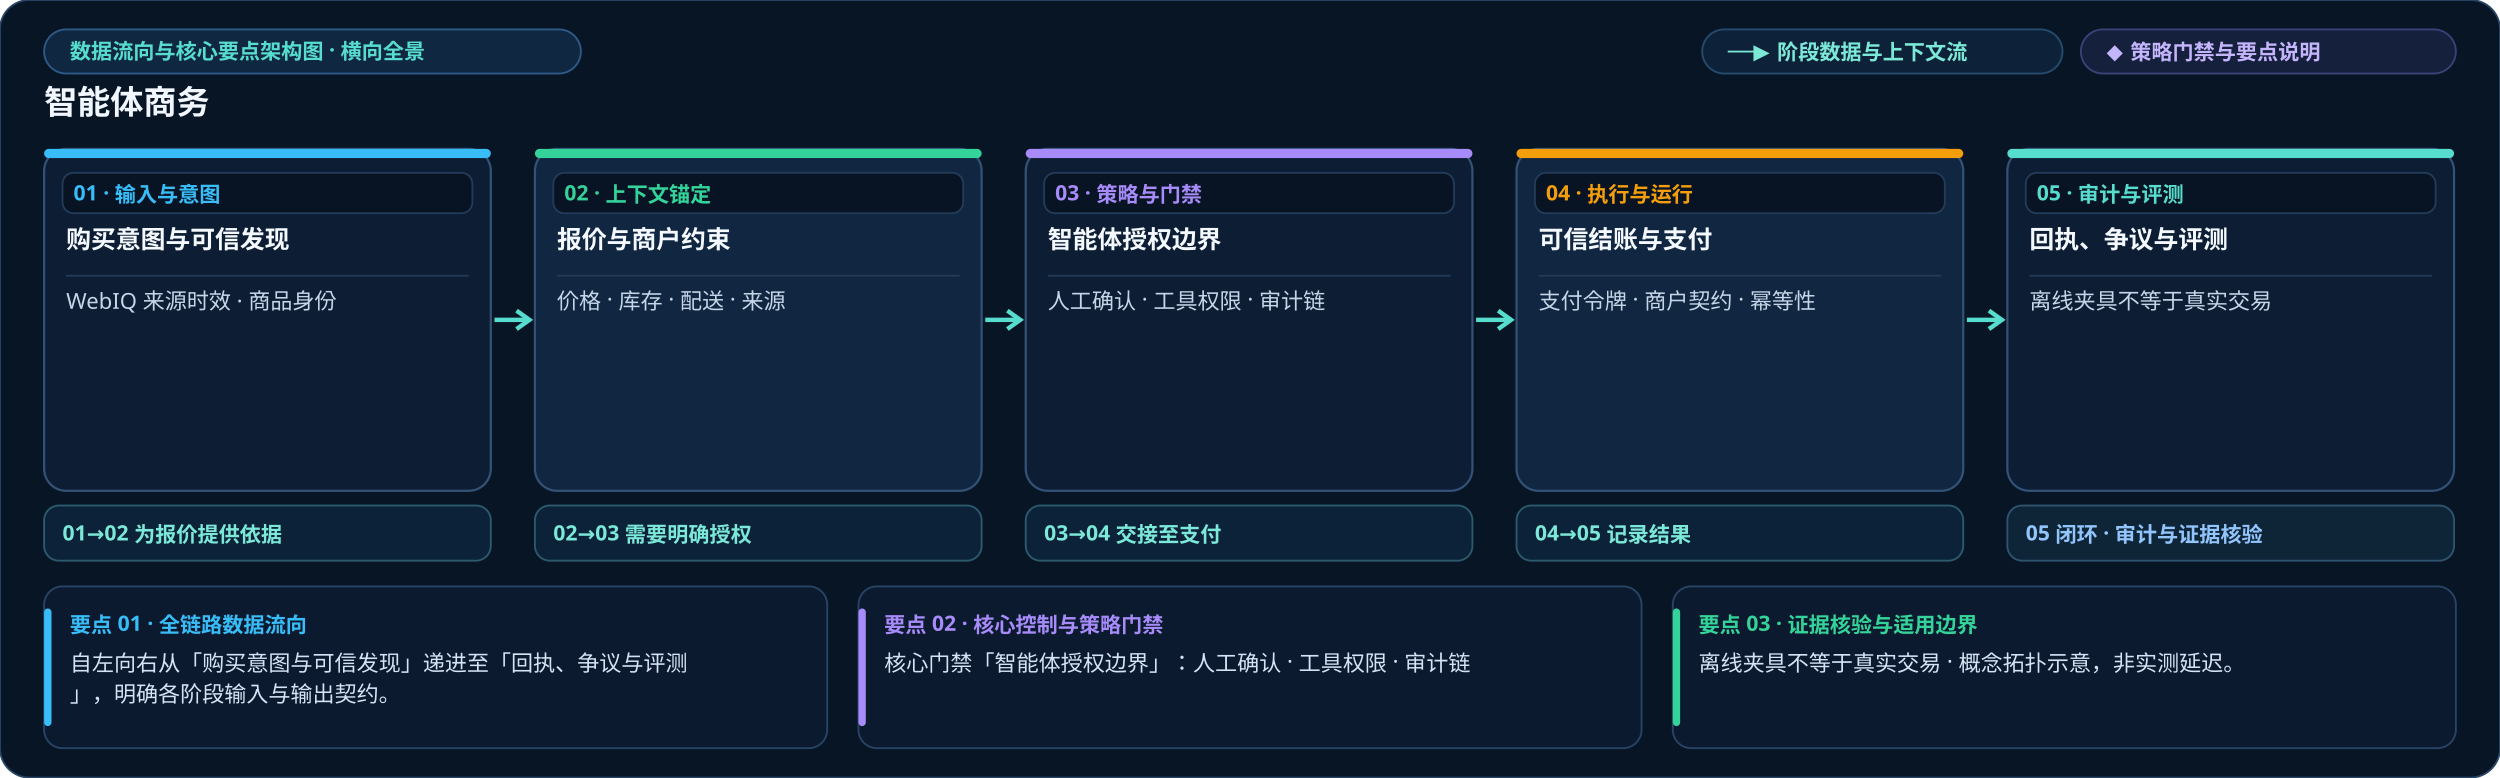
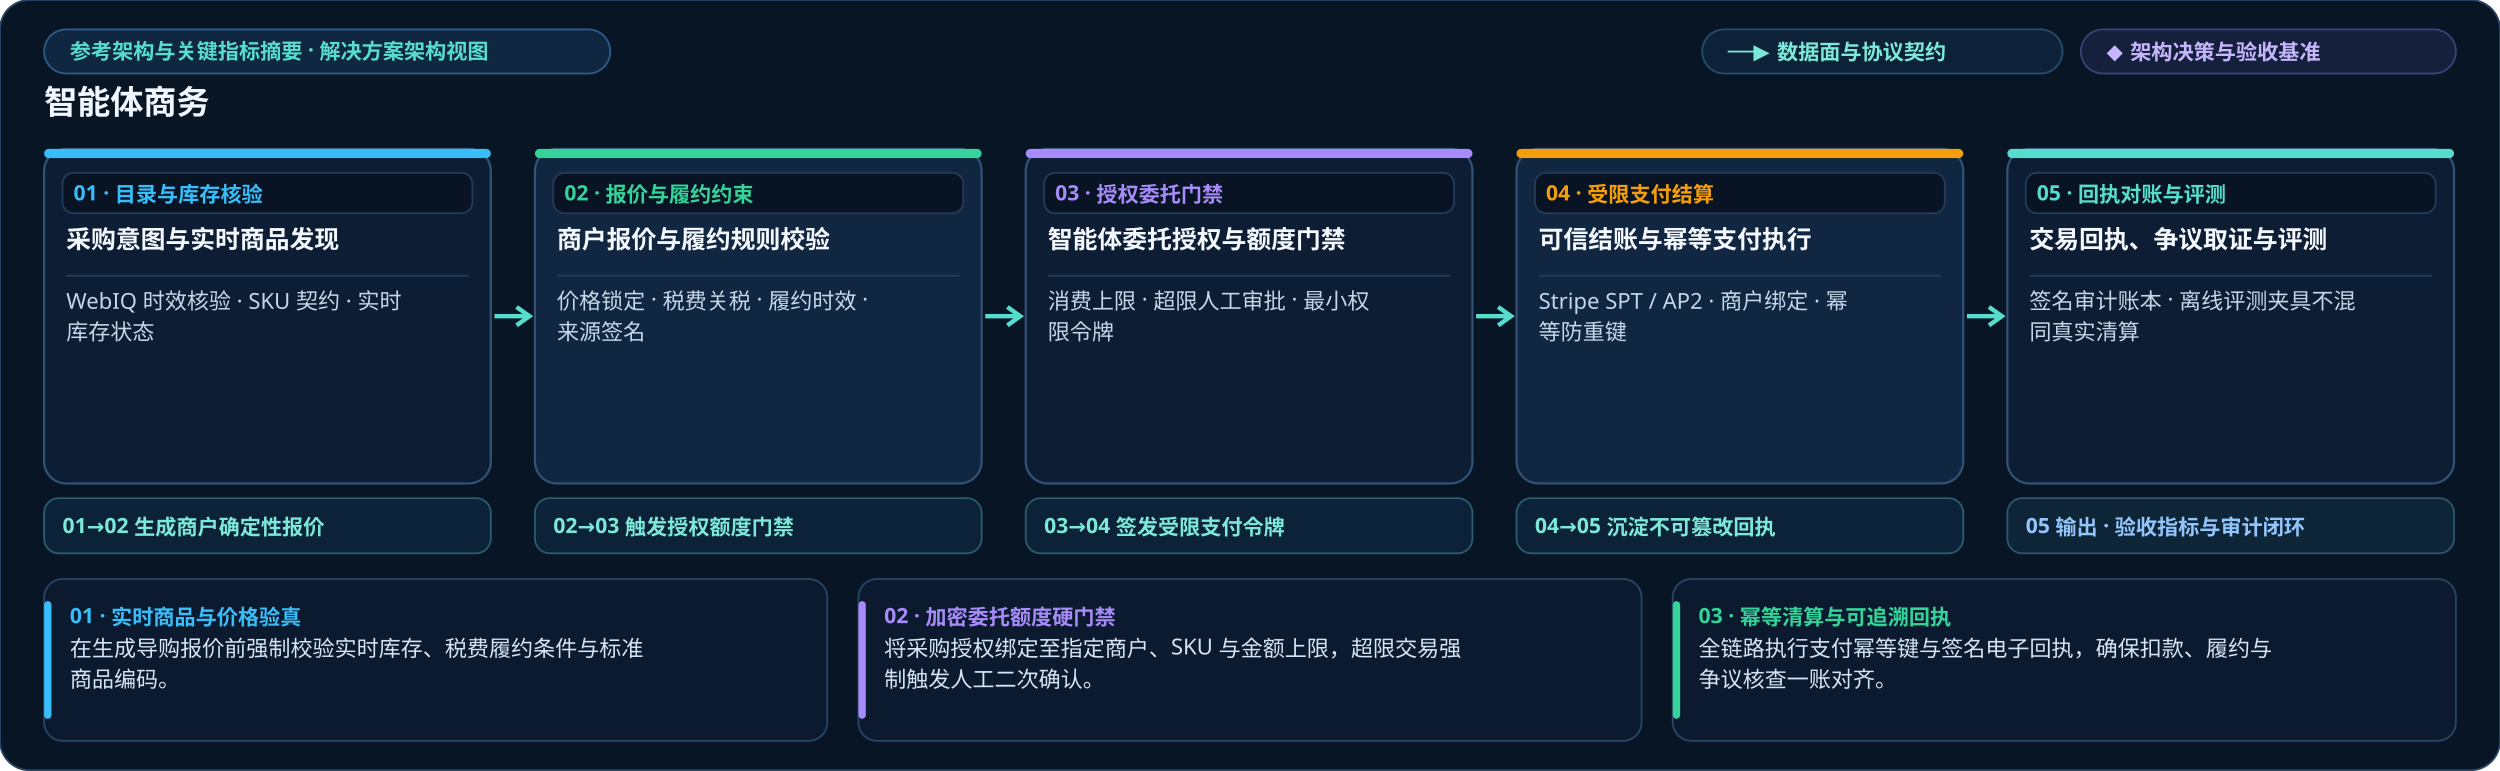
- <svg xmlns="http://www.w3.org/2000/svg" lang="zh-CN" class="knowledge-graph-wide" role="img" aria-labelledby="knowledge-e606e82e78d7-title knowledge-e606e82e78d7-desc" viewBox="0 0 1360 423" width="1360" style="width:100%;height:auto;margin:0 auto;font-family:system-ui,sans-serif">
-   <rect width="1360" height="423" rx="16" fill="#081525" stroke="#284566" />
-   <rect x="24" y="16" width="292" height="24" rx="12" fill="#102742" stroke="#2d5a88" />
+ <svg xmlns="http://www.w3.org/2000/svg" lang="zh-CN" class="knowledge-graph-wide" role="img" aria-labelledby="knowledge-61be35740f4e-title knowledge-61be35740f4e-desc" viewBox="0 0 1360 419" width="1360" style="width:100%;height:auto;margin:0 auto;font-family:system-ui,sans-serif">
+   <rect width="1360" height="419" rx="16" fill="#081525" stroke="#284566" />
+   <rect x="24" y="16" width="308" height="24" rx="12" fill="#102742" stroke="#2d5a88" />
  <text x="38" y="32" fill="#56ddcd" font-size="11.5" font-weight="700">
-     <tspan x="38" dy="0">数据流向与核心要点架构图 · 横向全景</tspan>
+     <tspan x="38" dy="0">参考架构与关键指标摘要 · 解决方案架构视图</tspan>
  </text>
  <rect x="926" y="16" width="196" height="24" rx="12" fill="#0d2238" stroke="#254b6e" />
  <text x="940" y="32" fill="#7ce8d8" font-size="11.5" font-weight="600">
-     <tspan x="940" dy="0">──▶ 阶段数据与上下文流</tspan>
+     <tspan x="940" dy="0">──▶ 数据面与协议契约</tspan>
  </text>
  <rect x="1132" y="16" width="204" height="24" rx="12" fill="#15203c" stroke="#3b4278" />
  <text x="1146" y="32" fill="#c4b5fd" font-size="11.5" font-weight="600">
-     <tspan x="1146" dy="0">◆ 策略门禁与要点说明</tspan>
+     <tspan x="1146" dy="0">◆ 架构决策与验收基准</tspan>
  </text>
  <text x="24" y="62" fill="#f2f7ff" font-size="18" font-weight="700">
    <tspan x="24" dy="0">智能体商务</tspan>
  </text>
  <g data-concept="1">
-     <rect x="24" y="81" width="243" height="186" rx="12" fill="#0d1e34" stroke="#335277" stroke-width="1.2" />
+     <rect x="24" y="81" width="243" height="182" rx="12" fill="#0d1e34" stroke="#335277" stroke-width="1.2" />
    <rect x="24" y="81" width="243" height="5" rx="2.5" fill="#38bdf8" />
    <rect x="34" y="94" width="223" height="22" rx="6" fill="#081424" stroke="#223b59" />
    <text x="40" y="109" fill="#38bdf8" font-size="11.5" font-weight="700">
-       <tspan x="40" dy="0">01 · 输入与意图</tspan>
+       <tspan x="40" dy="0">01 · 目录与库存核验</tspan>
    </text>
    <text x="36" y="135" fill="#f4f8ff" font-size="13.5" font-weight="700">
-       <tspan x="36" dy="0">购买意图与可信发现</tspan>
+       <tspan x="36" dy="0">采购意图与实时商品发现</tspan>
    </text>
    <path d="M36 150 H255" stroke="#233b57" stroke-width="1" />
    <text x="36" y="168" fill="#c5d6e8" font-size="12" font-weight="400">
-       <tspan x="36" dy="0">WebIQ 来源时效 · 商品身份</tspan>
+       <tspan x="36" dy="0">WebIQ 时效核验 · SKU 契约 · 实时</tspan>
+       <tspan x="36" dy="16.8">库存状态</tspan>
    </text>
  </g>
-   <g data-relationship="为报价提供依据">
-     <path d="M269 174 H287" fill="none" stroke="#56ddcd" stroke-width="2.4" />
-     <path d="M281 169 L288 174 L281 179" fill="none" stroke="#56ddcd" stroke-width="2.4" />
-     <rect x="24" y="275" width="243" height="30" rx="8" fill="#0b2239" stroke="#2b5b6c" />
-     <text x="34" y="294" fill="#7ce8d8" font-size="11.5" font-weight="600">
-       <tspan x="34" dy="0">01→02 为报价提供依据</tspan>
+   <g data-relationship="生成商户确定性报价">
+     <path d="M269 172 H287" fill="none" stroke="#56ddcd" stroke-width="2.4" />
+     <path d="M281 167 L288 172 L281 177" fill="none" stroke="#56ddcd" stroke-width="2.4" />
+     <rect x="24" y="271" width="243" height="30" rx="8" fill="#0b2239" stroke="#2b5b6c" />
+     <text x="34" y="290" fill="#7ce8d8" font-size="11.5" font-weight="600">
+       <tspan x="34" dy="0">01→02 生成商户确定性报价</tspan>
    </text>
  </g>
  <g data-concept="2">
-     <rect x="291" y="81" width="243" height="186" rx="12" fill="#112640" stroke="#335277" stroke-width="1.2" />
+     <rect x="291" y="81" width="243" height="182" rx="12" fill="#112640" stroke="#335277" stroke-width="1.2" />
    <rect x="291" y="81" width="243" height="5" rx="2.5" fill="#34d399" />
    <rect x="301" y="94" width="223" height="22" rx="6" fill="#081424" stroke="#223b59" />
    <text x="307" y="109" fill="#34d399" font-size="11.5" font-weight="700">
-       <tspan x="307" dy="0">02 · 上下文锚定</tspan>
+       <tspan x="307" dy="0">02 · 报价与履约约束</tspan>
    </text>
    <text x="303" y="135" fill="#f4f8ff" font-size="13.5" font-weight="700">
-       <tspan x="303" dy="0">报价与商户约束</tspan>
+       <tspan x="303" dy="0">商户报价与履约规则校验</tspan>
    </text>
    <path d="M303 150 H522" stroke="#233b57" stroke-width="1" />
    <text x="303" y="168" fill="#c5d6e8" font-size="12" font-weight="400">
-       <tspan x="303" dy="0">价格 · 库存 · 配送 · 来源</tspan>
+       <tspan x="303" dy="0">价格锁定 · 税费关税 · 履约时效 ·</tspan>
+       <tspan x="303" dy="16.8">来源签名</tspan>
    </text>
  </g>
-   <g data-relationship="需要明确授权">
-     <path d="M536 174 H554" fill="none" stroke="#56ddcd" stroke-width="2.4" />
-     <path d="M548 169 L555 174 L548 179" fill="none" stroke="#56ddcd" stroke-width="2.4" />
-     <rect x="291" y="275" width="243" height="30" rx="8" fill="#0b2239" stroke="#2b5b6c" />
-     <text x="301" y="294" fill="#7ce8d8" font-size="11.5" font-weight="600">
-       <tspan x="301" dy="0">02→03 需要明确授权</tspan>
+   <g data-relationship="触发授权额度门禁">
+     <path d="M536 172 H554" fill="none" stroke="#56ddcd" stroke-width="2.4" />
+     <path d="M548 167 L555 172 L548 177" fill="none" stroke="#56ddcd" stroke-width="2.4" />
+     <rect x="291" y="271" width="243" height="30" rx="8" fill="#0b2239" stroke="#2b5b6c" />
+     <text x="301" y="290" fill="#7ce8d8" font-size="11.5" font-weight="600">
+       <tspan x="301" dy="0">02→03 触发授权额度门禁</tspan>
    </text>
  </g>
  <g data-concept="3">
-     <rect x="558" y="81" width="243" height="186" rx="12" fill="#0d1e34" stroke="#335277" stroke-width="1.2" />
+     <rect x="558" y="81" width="243" height="182" rx="12" fill="#0d1e34" stroke="#335277" stroke-width="1.2" />
    <rect x="558" y="81" width="243" height="5" rx="2.5" fill="#a78bfa" />
    <rect x="568" y="94" width="223" height="22" rx="6" fill="#081424" stroke="#223b59" />
    <text x="574" y="109" fill="#a78bfa" font-size="11.5" font-weight="700">
-       <tspan x="574" dy="0">03 · 策略与门禁</tspan>
+       <tspan x="574" dy="0">03 · 授权委托门禁</tspan>
    </text>
    <text x="570" y="135" fill="#f4f8ff" font-size="13.5" font-weight="700">
-       <tspan x="570" dy="0">智能体授权边界</tspan>
+       <tspan x="570" dy="0">智能体委托授权与额度门禁</tspan>
    </text>
    <path d="M570 150 H789" stroke="#233b57" stroke-width="1" />
    <text x="570" y="168" fill="#c5d6e8" font-size="12" font-weight="400">
-       <tspan x="570" dy="0">人工确认 · 工具权限 · 审计链</tspan>
+       <tspan x="570" dy="0">消费上限 · 超限人工审批 · 最小权</tspan>
+       <tspan x="570" dy="16.8">限令牌</tspan>
    </text>
  </g>
-   <g data-relationship="交接至支付">
-     <path d="M803 174 H821" fill="none" stroke="#56ddcd" stroke-width="2.4" />
-     <path d="M815 169 L822 174 L815 179" fill="none" stroke="#56ddcd" stroke-width="2.4" />
-     <rect x="558" y="275" width="243" height="30" rx="8" fill="#0b2239" stroke="#2b5b6c" />
-     <text x="568" y="294" fill="#7ce8d8" font-size="11.5" font-weight="600">
-       <tspan x="568" dy="0">03→04 交接至支付</tspan>
+   <g data-relationship="签发受限支付令牌">
+     <path d="M803 172 H821" fill="none" stroke="#56ddcd" stroke-width="2.4" />
+     <path d="M815 167 L822 172 L815 177" fill="none" stroke="#56ddcd" stroke-width="2.4" />
+     <rect x="558" y="271" width="243" height="30" rx="8" fill="#0b2239" stroke="#2b5b6c" />
+     <text x="568" y="290" fill="#7ce8d8" font-size="11.5" font-weight="600">
+       <tspan x="568" dy="0">03→04 签发受限支付令牌</tspan>
    </text>
  </g>
  <g data-concept="4">
-     <rect x="825" y="81" width="243" height="186" rx="12" fill="#112640" stroke="#335277" stroke-width="1.2" />
+     <rect x="825" y="81" width="243" height="182" rx="12" fill="#112640" stroke="#335277" stroke-width="1.2" />
    <rect x="825" y="81" width="243" height="5" rx="2.5" fill="#f59e0b" />
    <rect x="835" y="94" width="223" height="22" rx="6" fill="#081424" stroke="#223b59" />
    <text x="841" y="109" fill="#f59e0b" font-size="11.5" font-weight="700">
-       <tspan x="841" dy="0">04 · 执行与运行</tspan>
+       <tspan x="841" dy="0">04 · 受限支付结算</tspan>
    </text>
    <text x="837" y="135" fill="#f4f8ff" font-size="13.5" font-weight="700">
-       <tspan x="837" dy="0">可信结账与支付</tspan>
+       <tspan x="837" dy="0">可信结账与幂等支付执行</tspan>
    </text>
    <path d="M837 150 H1056" stroke="#233b57" stroke-width="1" />
    <text x="837" y="168" fill="#c5d6e8" font-size="12" font-weight="400">
-       <tspan x="837" dy="0">支付令牌 · 商户契约 · 幂等性</tspan>
+       <tspan x="837" dy="0">Stripe SPT / AP2 · 商户绑定 · 幂</tspan>
+       <tspan x="837" dy="16.8">等防重键</tspan>
    </text>
  </g>
-   <g data-relationship="记录结果">
-     <path d="M1070 174 H1088" fill="none" stroke="#56ddcd" stroke-width="2.4" />
-     <path d="M1082 169 L1089 174 L1082 179" fill="none" stroke="#56ddcd" stroke-width="2.4" />
-     <rect x="825" y="275" width="243" height="30" rx="8" fill="#0b2239" stroke="#2b5b6c" />
-     <text x="835" y="294" fill="#7ce8d8" font-size="11.5" font-weight="600">
-       <tspan x="835" dy="0">04→05 记录结果</tspan>
+   <g data-relationship="沉淀不可篡改回执">
+     <path d="M1070 172 H1088" fill="none" stroke="#56ddcd" stroke-width="2.4" />
+     <path d="M1082 167 L1089 172 L1082 177" fill="none" stroke="#56ddcd" stroke-width="2.4" />
+     <rect x="825" y="271" width="243" height="30" rx="8" fill="#0b2239" stroke="#2b5b6c" />
+     <text x="835" y="290" fill="#7ce8d8" font-size="11.5" font-weight="600">
+       <tspan x="835" dy="0">04→05 沉淀不可篡改回执</tspan>
    </text>
  </g>
  <g data-concept="5">
-     <rect x="1092" y="81" width="243" height="186" rx="12" fill="#0d1e34" stroke="#335277" stroke-width="1.2" />
+     <rect x="1092" y="81" width="243" height="182" rx="12" fill="#0d1e34" stroke="#335277" stroke-width="1.2" />
    <rect x="1092" y="81" width="243" height="5" rx="2.5" fill="#56ddcd" />
    <rect x="1102" y="94" width="223" height="22" rx="6" fill="#081424" stroke="#223b59" />
    <text x="1108" y="109" fill="#56ddcd" font-size="11.5" font-weight="700">
-       <tspan x="1108" dy="0">05 · 审计与评测</tspan>
+       <tspan x="1108" dy="0">05 · 回执对账与评测</tspan>
    </text>
    <text x="1104" y="135" fill="#f4f8ff" font-size="13.5" font-weight="700">
-       <tspan x="1104" dy="0">回执、争议与评测</tspan>
+       <tspan x="1104" dy="0">交易回执、争议取证与评测</tspan>
    </text>
    <path d="M1104 150 H1323" stroke="#233b57" stroke-width="1" />
    <text x="1104" y="168" fill="#c5d6e8" font-size="12" font-weight="400">
-       <tspan x="1104" dy="0">离线夹具不等于真实交易</tspan>
+       <tspan x="1104" dy="0">签名审计账本 · 离线评测夹具不混</tspan>
+       <tspan x="1104" dy="16.8">同真实清算</tspan>
    </text>
  </g>
-   <rect x="1092" y="275" width="243" height="30" rx="8" fill="#0e2538" stroke="#2e5470" />
-   <text x="1102" y="294" fill="#93c5fd" font-size="11.5" font-weight="600">
-     <tspan x="1102" dy="0">05 闭环 · 审计与证据核验</tspan>
+   <rect x="1092" y="271" width="243" height="30" rx="8" fill="#0e2538" stroke="#2e5470" />
+   <text x="1102" y="290" fill="#93c5fd" font-size="11.5" font-weight="600">
+     <tspan x="1102" dy="0">05 输出 · 验收指标与审计闭环</tspan>
  </text>
  <g data-takeaway="1">
-     <rect x="24" y="319" width="426" height="88" rx="10" fill="#0b1a2e" stroke="#284466" />
-     <rect x="24" y="331" width="4" height="64" rx="2" fill="#38bdf8" />
-     <text x="38" y="344" fill="#38bdf8" font-size="11.5" font-weight="700">
-       <tspan x="38" dy="0">要点 01 · 全链路数据流向</tspan>
+     <rect x="24" y="315" width="426" height="88" rx="10" fill="#0b1a2e" stroke="#284466" />
+     <rect x="24" y="327" width="4" height="64" rx="2" fill="#38bdf8" />
+     <text x="38" y="339" fill="#38bdf8" font-size="11.5" font-weight="700">
+       <tspan x="38" dy="0">01 · 实时商品与价格验真</tspan>
    </text>
-     <text x="38" y="365" fill="#d5e4f5" font-size="12" font-weight="400">
-       <tspan x="38" dy="0">自左向右从「购买意图与可信发现」递进至「回执、争议与评测</tspan>
-       <tspan x="38" dy="16.8">」，明确各阶段输入与输出契约。</tspan>
+     <text x="38" y="357" fill="#d5e4f5" font-size="12" font-weight="400">
+       <tspan x="38" dy="0">在生成导购报价前强制校验实时库存、税费履约条件与标准</tspan>
+       <tspan x="38" dy="16.8">商品编码。</tspan>
    </text>
  </g>
  <g data-takeaway="2">
-     <rect x="467" y="319" width="426" height="88" rx="10" fill="#0b1a2e" stroke="#284466" />
-     <rect x="467" y="331" width="4" height="64" rx="2" fill="#a78bfa" />
-     <text x="481" y="344" fill="#a78bfa" font-size="11.5" font-weight="700">
-       <tspan x="481" dy="0">要点 02 · 核心控制与策略门禁</tspan>
+     <rect x="467" y="315" width="426" height="88" rx="10" fill="#0b1a2e" stroke="#284466" />
+     <rect x="467" y="327" width="4" height="64" rx="2" fill="#a78bfa" />
+     <text x="481" y="339" fill="#a78bfa" font-size="11.5" font-weight="700">
+       <tspan x="481" dy="0">02 · 加密委托额度硬门禁</tspan>
    </text>
-     <text x="481" y="365" fill="#d5e4f5" font-size="12" font-weight="400">
-       <tspan x="481" dy="0">核心门禁「智能体授权边界」：人工确认 · 工具权限 · 审计链</tspan>
+     <text x="481" y="357" fill="#d5e4f5" font-size="12" font-weight="400">
+       <tspan x="481" dy="0">将采购授权绑定至指定商户、SKU 与金额上限，超限交易强</tspan>
+       <tspan x="481" dy="16.8">制触发人工二次确认。</tspan>
    </text>
  </g>
  <g data-takeaway="3">
-     <rect x="910" y="319" width="426" height="88" rx="10" fill="#0b1a2e" stroke="#284466" />
-     <rect x="910" y="331" width="4" height="64" rx="2" fill="#34d399" />
-     <text x="924" y="344" fill="#34d399" font-size="11.5" font-weight="700">
-       <tspan x="924" dy="0">要点 03 · 证据核验与适用边界</tspan>
+     <rect x="910" y="315" width="426" height="88" rx="10" fill="#0b1a2e" stroke="#284466" />
+     <rect x="910" y="327" width="4" height="64" rx="2" fill="#34d399" />
+     <text x="924" y="339" fill="#34d399" font-size="11.5" font-weight="700">
+       <tspan x="924" dy="0">03 · 幂等清算与可追溯回执</tspan>
    </text>
-     <text x="924" y="365" fill="#d5e4f5" font-size="12" font-weight="400">
-       <tspan x="924" dy="0">离线夹具不等于真实交易 · 概念拓扑示意，非实测延迟。</tspan>
+     <text x="924" y="357" fill="#d5e4f5" font-size="12" font-weight="400">
+       <tspan x="924" dy="0">全链路执行支付幂等键与签名电子回执，确保扣款、履约与</tspan>
+       <tspan x="924" dy="16.8">争议核查一账对齐。</tspan>
    </text>
  </g>
</svg>
